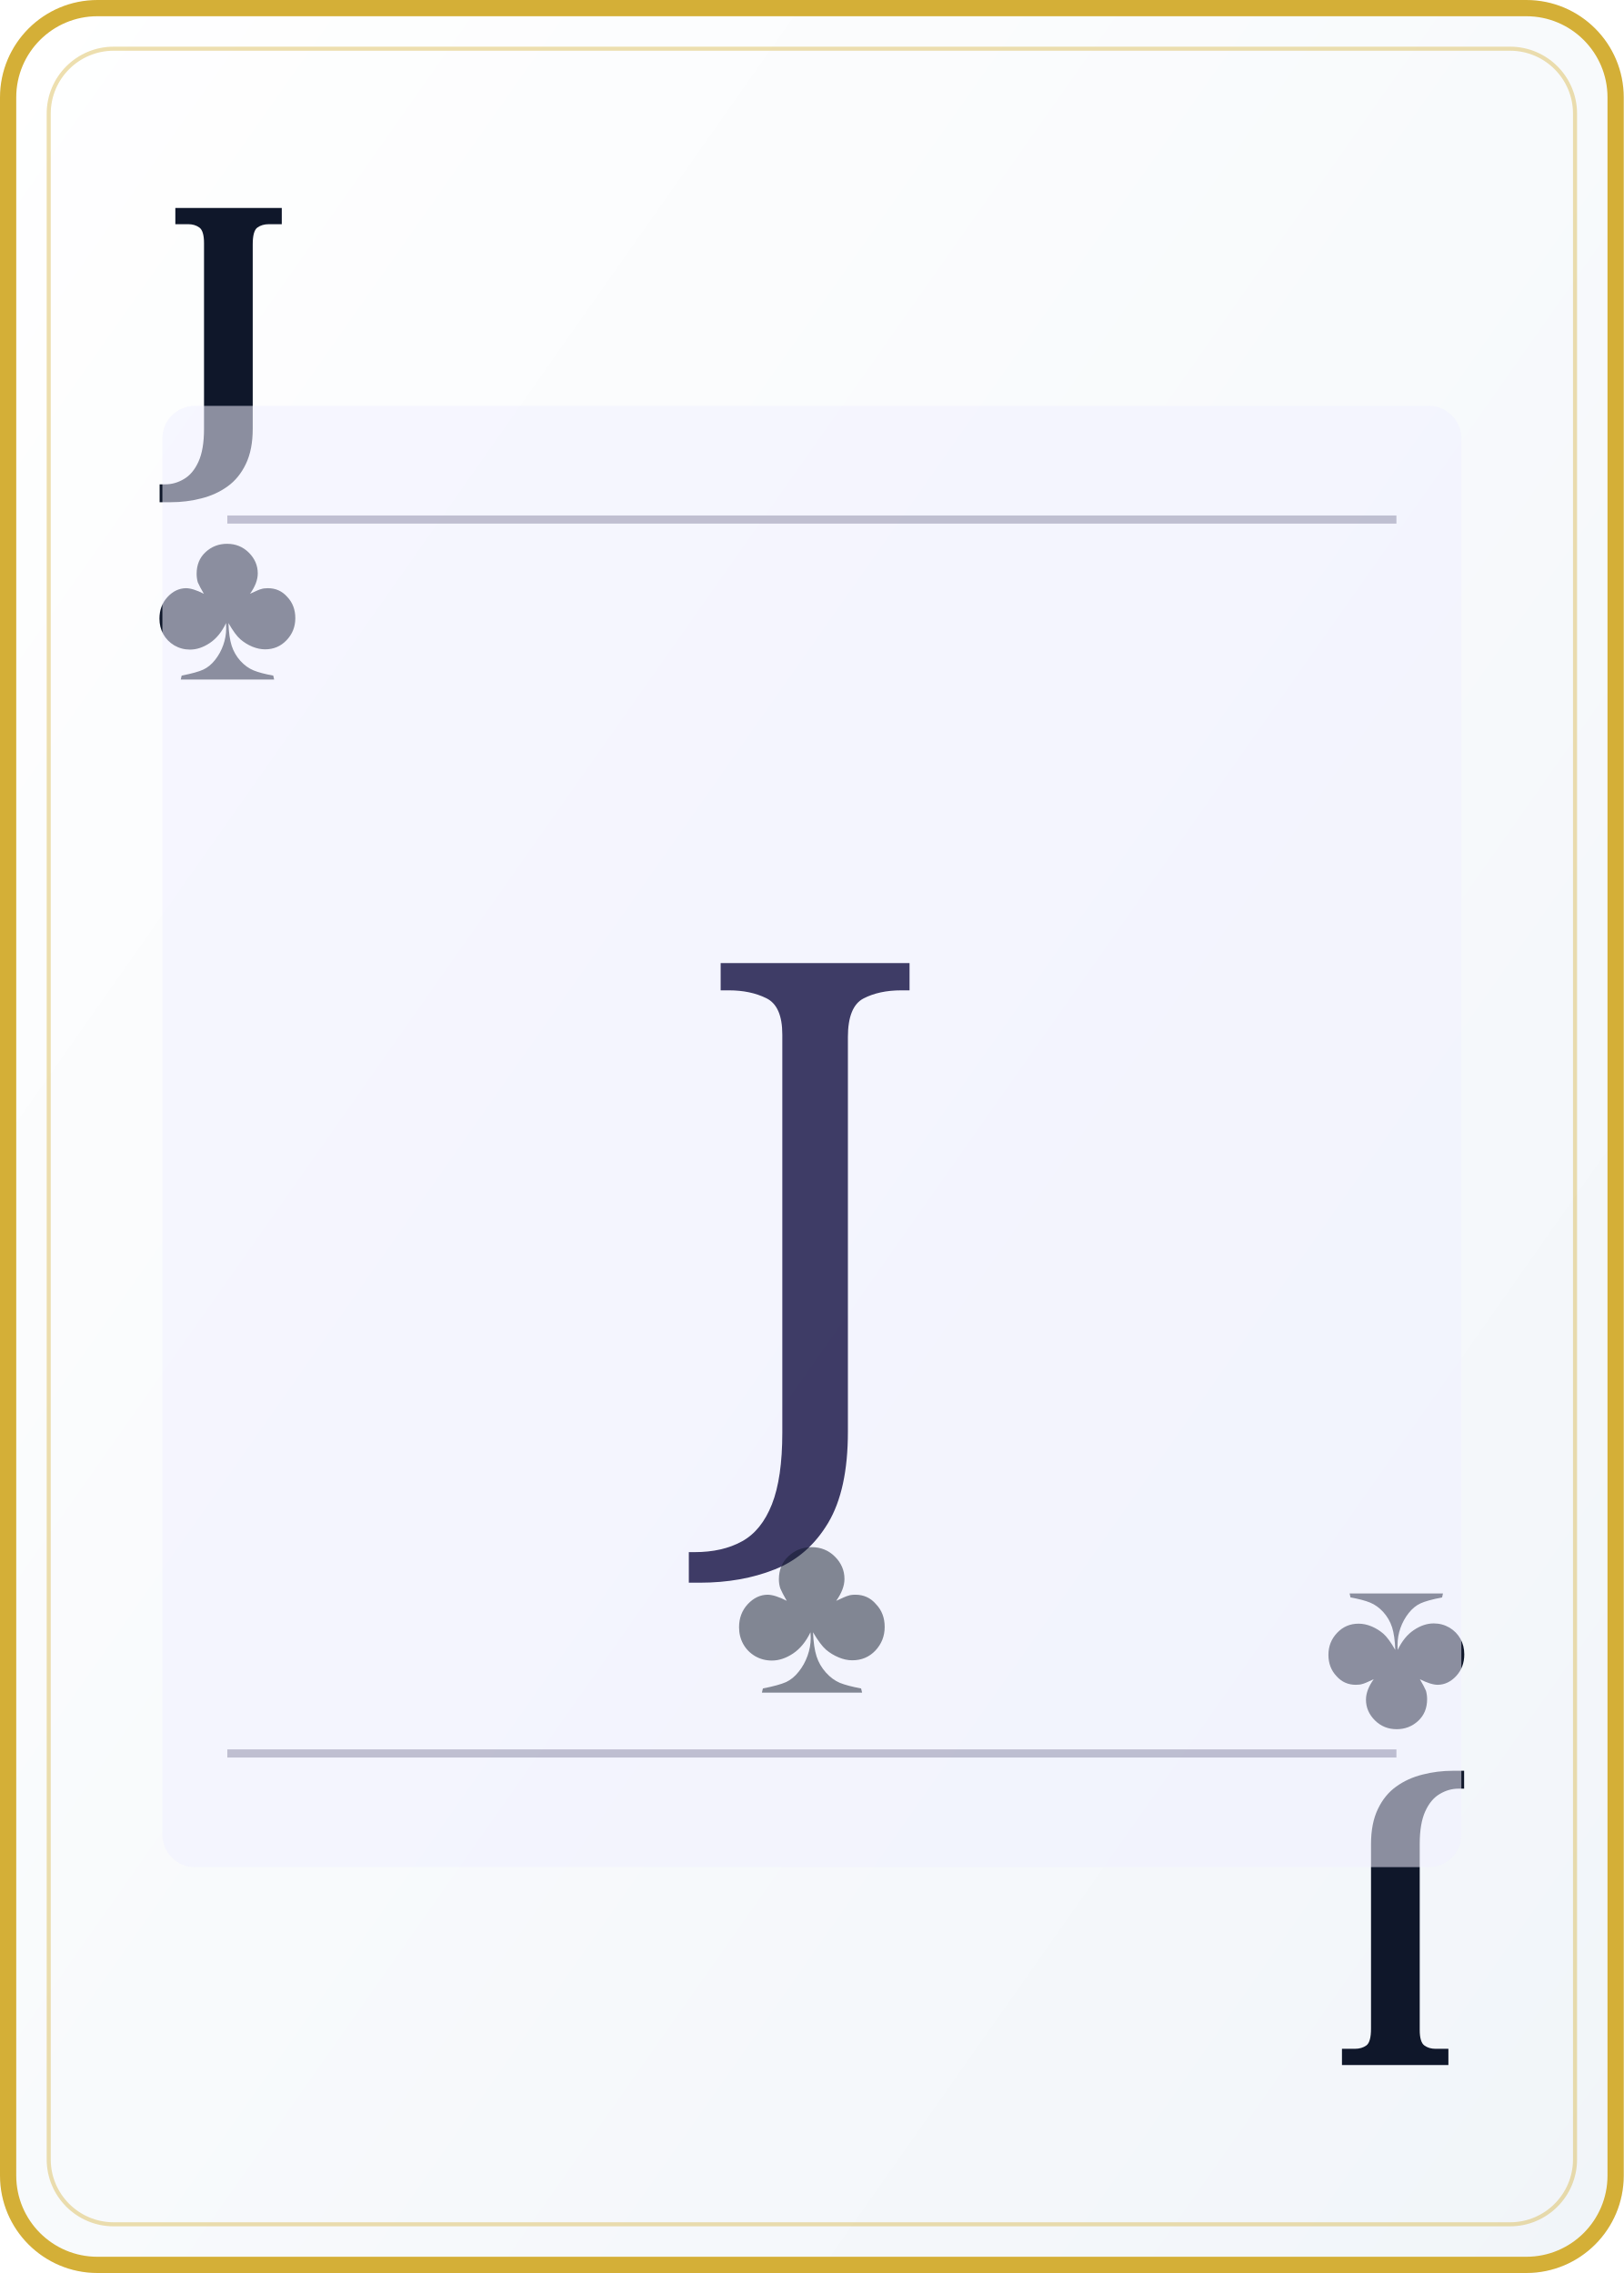
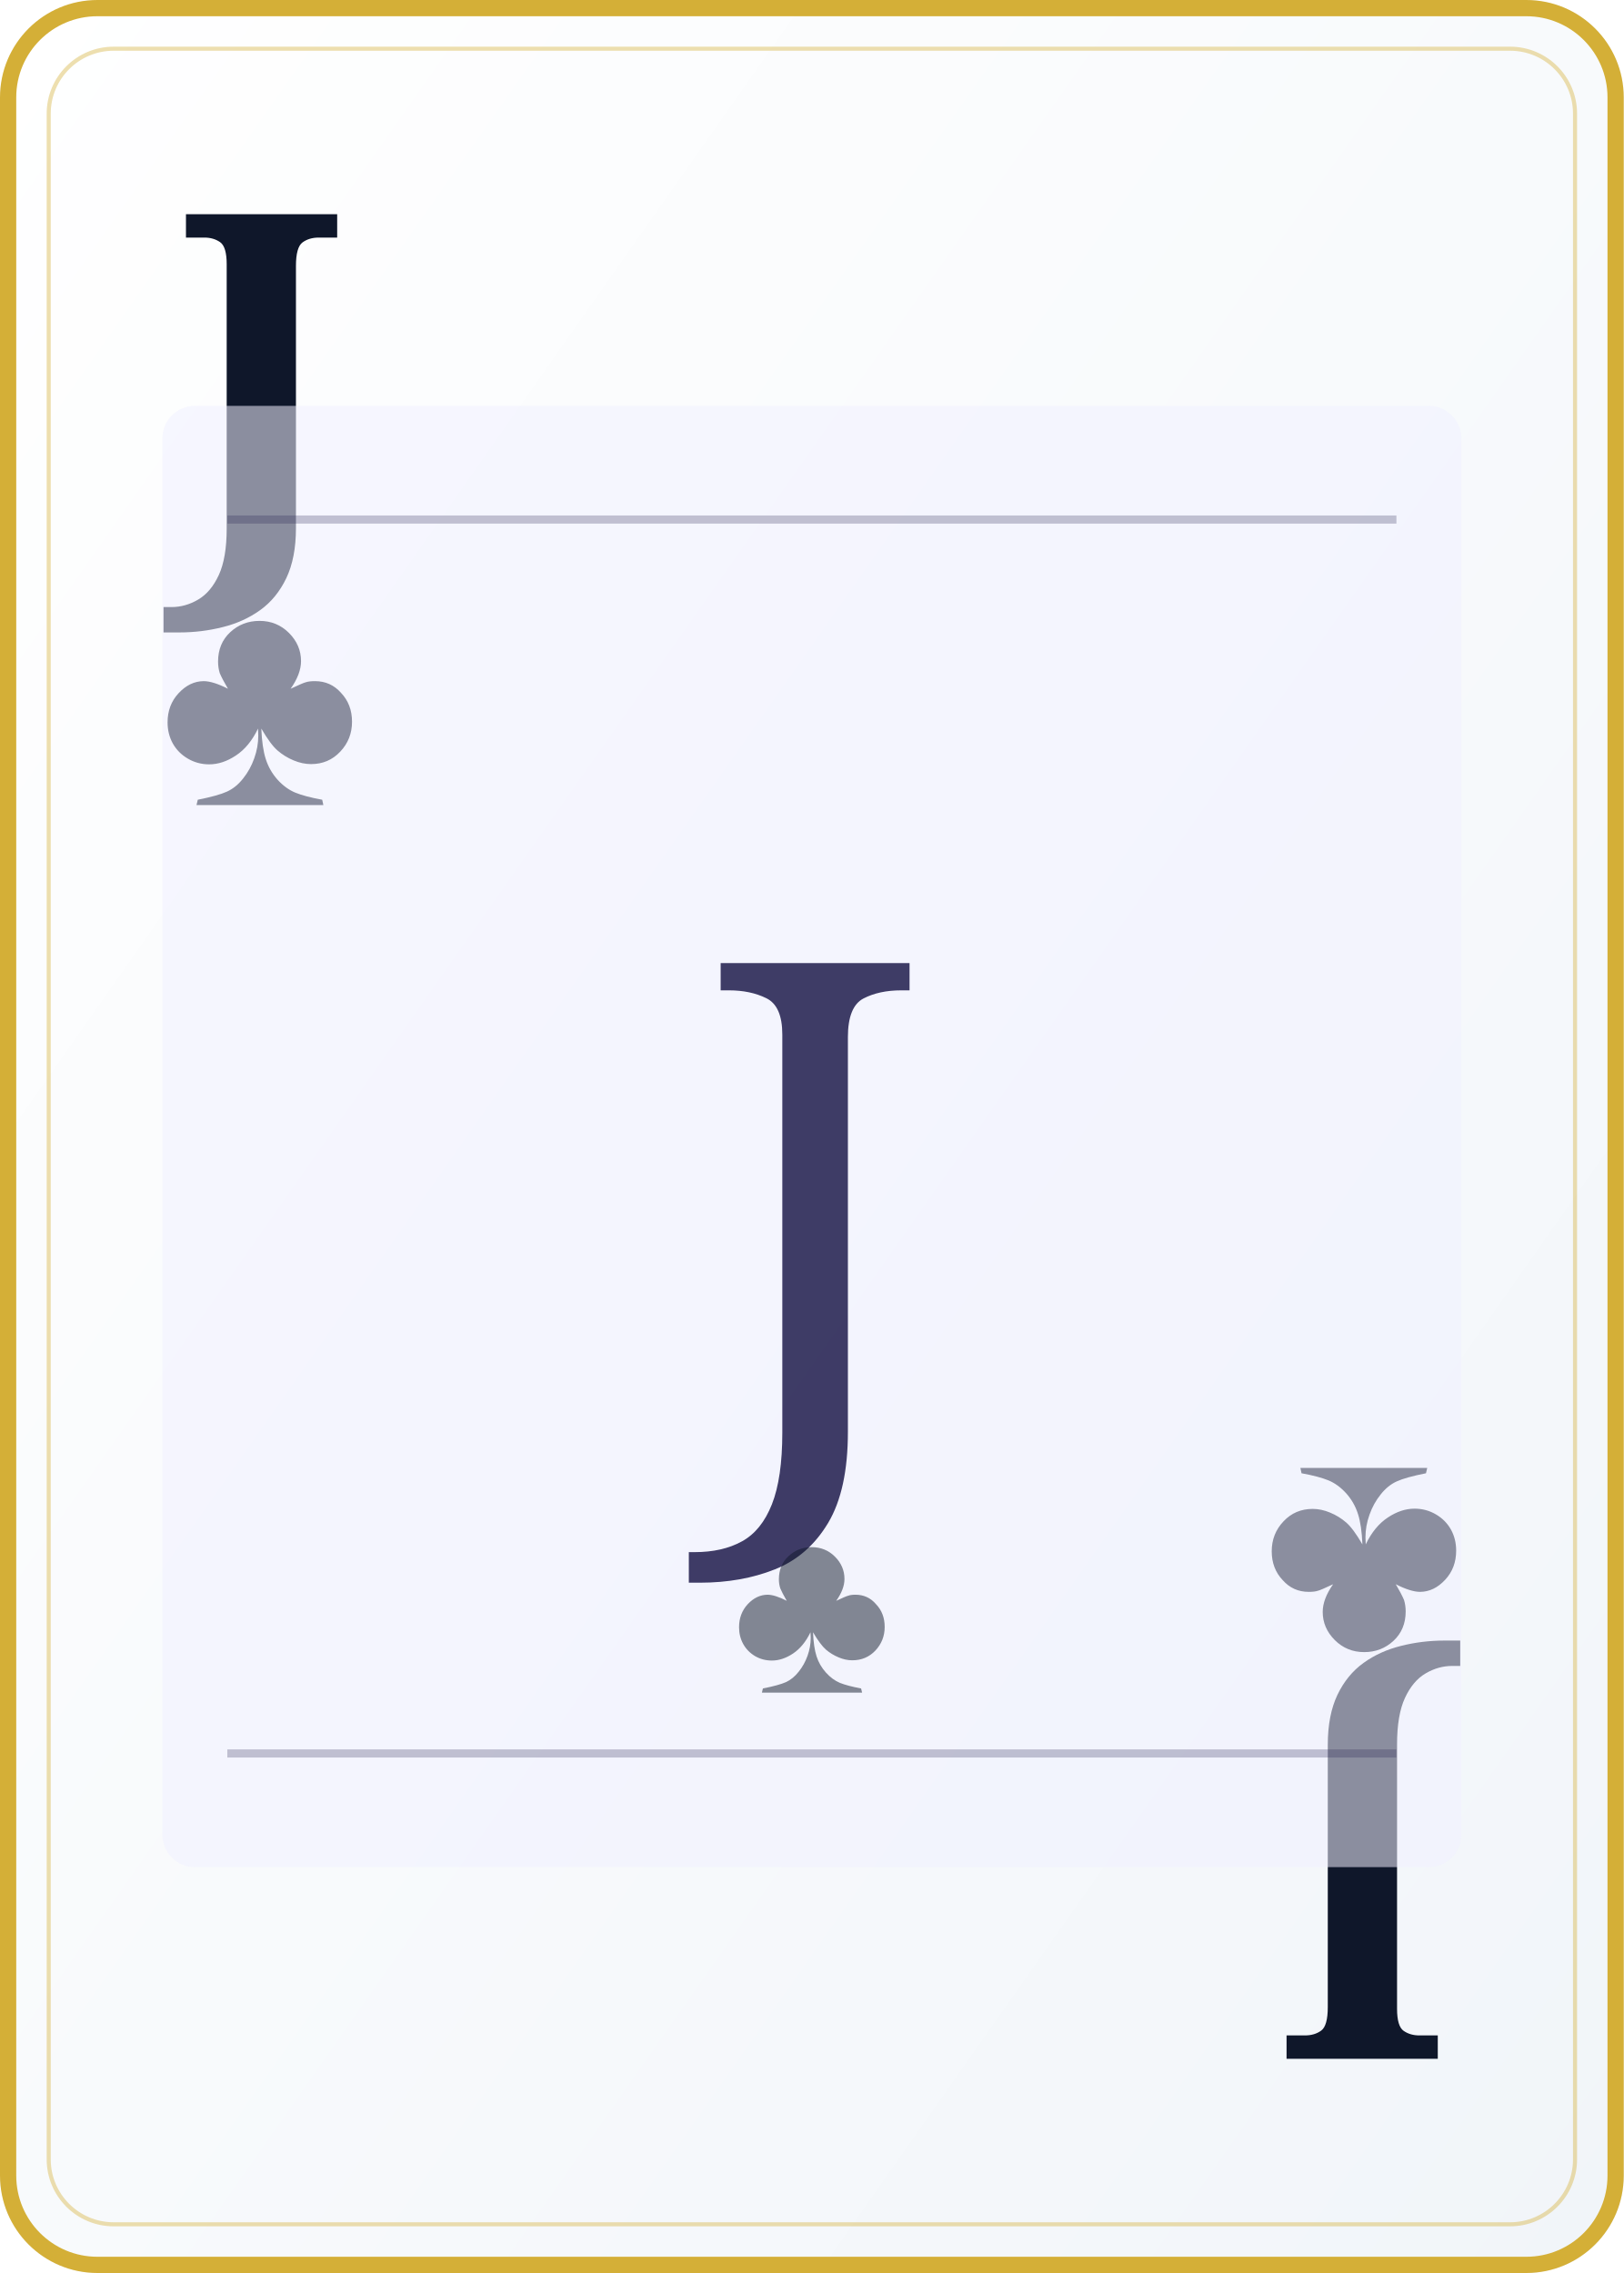
<svg xmlns="http://www.w3.org/2000/svg" viewBox="0 0 200 280" width="200" height="280">
  <defs>
    <linearGradient id="cardBg" x1="0%" y1="0%" x2="100%" y2="100%">
      <stop offset="0%" style="stop-color:#ffffff" />
      <stop offset="100%" style="stop-color:#f1f5f9" />
    </linearGradient>
  </defs>
  <rect width="200" height="280" rx="12" fill="url(#cardBg)" />
  <rect x="1" y="1" width="198" height="278" rx="11" fill="none" stroke="#d4af37" stroke-width="2" />
  <rect x="6" y="6" width="188" height="268" rx="8" fill="none" stroke="#d4af37" stroke-width="0.5" opacity="0.4" />
-   <text x="28" y="38" font-family="Georgia,serif" font-size="38" font-weight="900" fill="#0f172a" text-anchor="middle" dominant-baseline="central">J</text>
-   <text x="28" y="74" font-family="Arial,sans-serif" font-size="28" fill="#0f172a" text-anchor="middle" dominant-baseline="central">♣</text>
-   <text x="172" y="242" font-family="Georgia,serif" font-size="38" font-weight="900" fill="#0f172a" text-anchor="middle" dominant-baseline="central" transform="rotate(180,172,242)">J</text>
-   <text x="172" y="206" font-family="Arial,sans-serif" font-size="28" fill="#0f172a" text-anchor="middle" dominant-baseline="central" transform="rotate(180,172,206)">♣</text>
+   <text x="32" y="44" font-family="Georgia,serif" font-size="54" font-weight="900" fill="#0f172a" text-anchor="middle" dominant-baseline="central">J</text>
+   <text x="32" y="86" font-family="Arial,sans-serif" font-size="38" fill="#0f172a" text-anchor="middle" dominant-baseline="central">♣</text>
+   <text x="168" y="236" font-family="Georgia,serif" font-size="54" font-weight="900" fill="#0f172a" text-anchor="middle" dominant-baseline="central" transform="rotate(180,168,236)">J</text>
+   <text x="168" y="194" font-family="Arial,sans-serif" font-size="38" fill="#0f172a" text-anchor="middle" dominant-baseline="central" transform="rotate(180,168,194)">♣</text>
  <rect x="20" y="50" width="160" height="180" rx="4" fill="#f0f0ff" opacity="0.55" />
  <text x="100" y="148" font-family="Georgia,serif" font-size="80" fill="#1e1b4b" text-anchor="middle" dominant-baseline="middle" opacity="0.85">J</text>
  <text x="100" y="200" font-family="Arial,sans-serif" font-size="30" fill="#0f172a" text-anchor="middle" dominant-baseline="middle" opacity="0.5">♣</text>
  <line x1="28" y1="64" x2="172" y2="64" stroke="#1e1b4b" stroke-width="1" opacity="0.25" />
  <line x1="28" y1="216" x2="172" y2="216" stroke="#1e1b4b" stroke-width="1" opacity="0.25" />
</svg>
